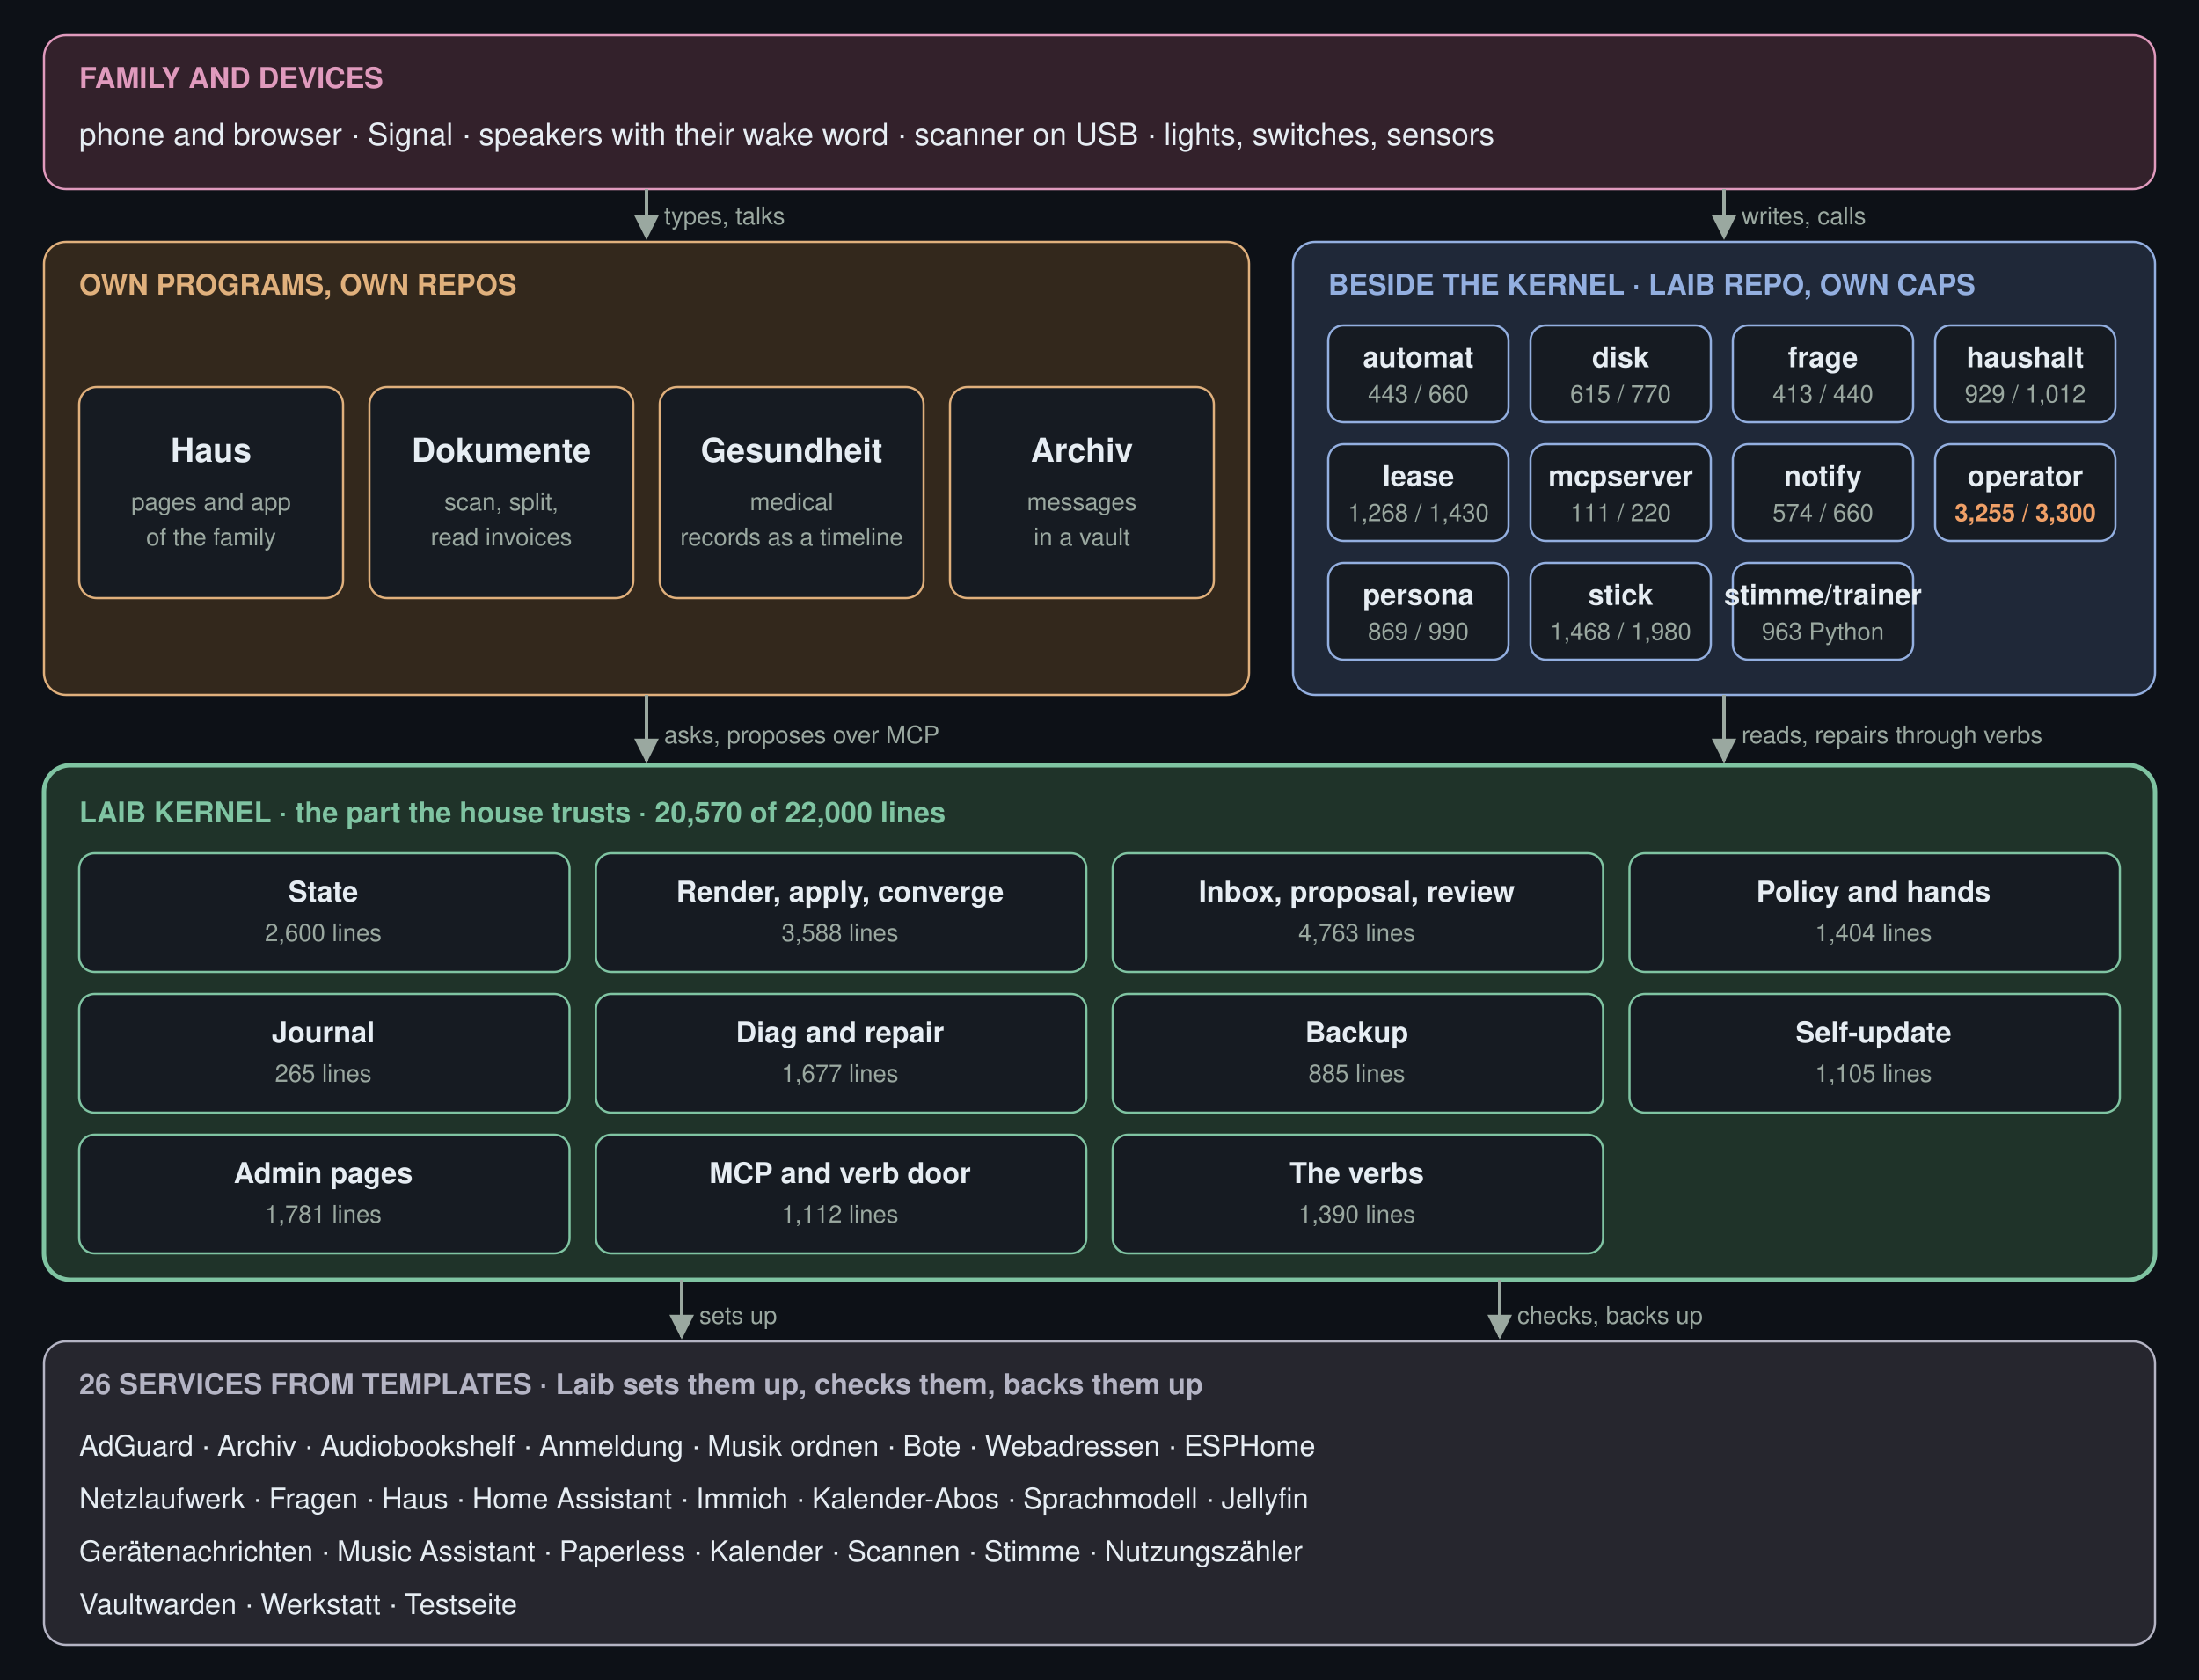
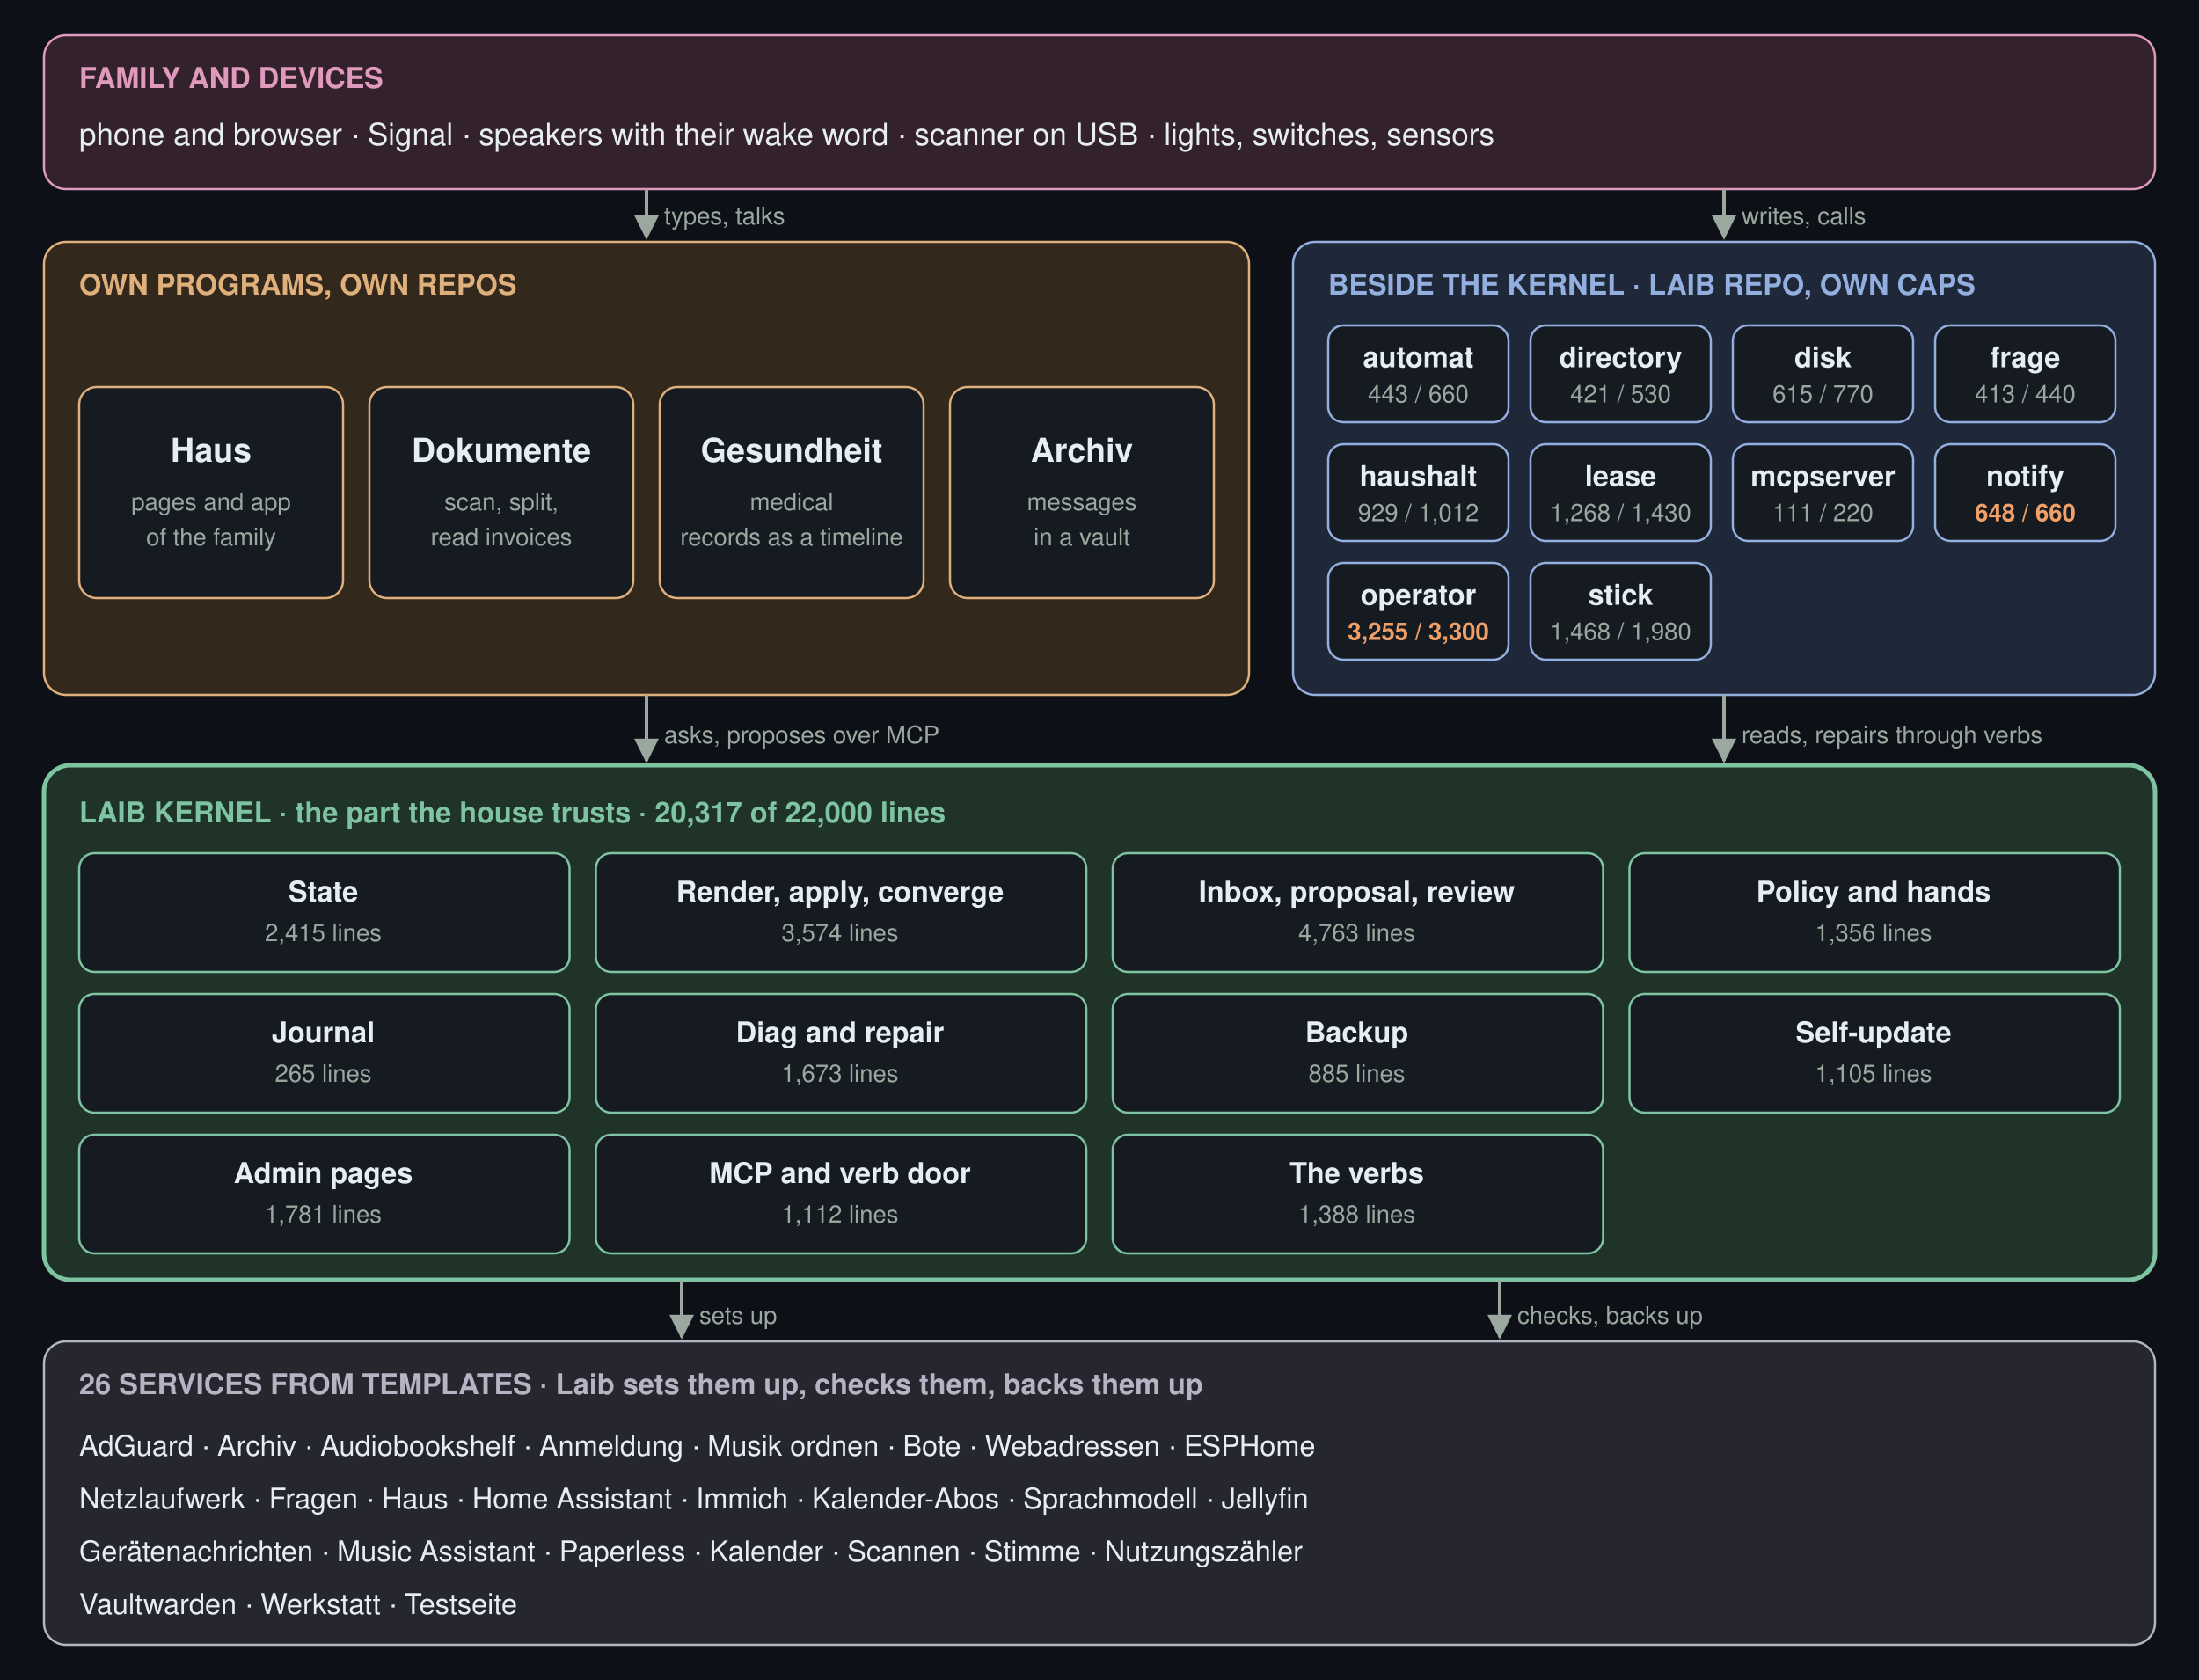
<svg xmlns="http://www.w3.org/2000/svg" viewBox="0 0 1000 764" width="1000" height="764" font-family="-apple-system, 'Segoe UI', Helvetica, Arial, sans-serif" role="img" aria-label="The five layers of a Laib box: family and devices, the own programs, the programs beside the kernel, the Laib kernel, the services from templates">
  <defs>
    <marker id="ar" viewBox="0 0 10 10" refX="9" refY="5" markerWidth="7" markerHeight="7" orient="auto-start-reverse">
      <path d="M0,0 L10,5 L0,10 z" fill="#9aa8a0" />
    </marker>
  </defs>
  <rect x="0" y="0" width="1000" height="764" rx="0" fill="#0d1117" stroke="none" />
  <rect x="20" y="16" width="960" height="70" rx="10" fill="#33212b" stroke="#e09abd" />
  <text x="36" y="40" font-size="13" fill="#e09abd" font-weight="600">FAMILY AND DEVICES</text>
  <text x="36" y="66" font-size="14" fill="#e6edf3">phone and browser  ·  Signal  ·  speakers with their wake word  ·  scanner on USB  ·  lights, switches, sensors</text>
  <rect x="20" y="110" width="548" height="206" rx="10" fill="#33281c" stroke="#e0b07c" />
  <text x="36" y="134" font-size="13" fill="#e0b07c" font-weight="600">OWN PROGRAMS, OWN REPOS</text>
  <rect x="36" y="176" width="120" height="96" rx="8" fill="#161b22" stroke="#e0b07c" />
  <text x="96" y="210" font-size="15" fill="#e6edf3" font-weight="600" text-anchor="middle">Haus</text>
  <text x="96" y="232" font-size="11" fill="#9aa8a0" text-anchor="middle">pages and app</text>
  <text x="96" y="248" font-size="11" fill="#9aa8a0" text-anchor="middle">of the family</text>
  <rect x="168" y="176" width="120" height="96" rx="8" fill="#161b22" stroke="#e0b07c" />
  <text x="228" y="210" font-size="15" fill="#e6edf3" font-weight="600" text-anchor="middle">Dokumente</text>
  <text x="228" y="232" font-size="11" fill="#9aa8a0" text-anchor="middle">scan, split,</text>
  <text x="228" y="248" font-size="11" fill="#9aa8a0" text-anchor="middle">read invoices</text>
  <rect x="300" y="176" width="120" height="96" rx="8" fill="#161b22" stroke="#e0b07c" />
  <text x="360" y="210" font-size="15" fill="#e6edf3" font-weight="600" text-anchor="middle">Gesundheit</text>
  <text x="360" y="232" font-size="11" fill="#9aa8a0" text-anchor="middle">medical</text>
  <text x="360" y="248" font-size="11" fill="#9aa8a0" text-anchor="middle">records as a timeline</text>
  <rect x="432" y="176" width="120" height="96" rx="8" fill="#161b22" stroke="#e0b07c" />
  <text x="492" y="210" font-size="15" fill="#e6edf3" font-weight="600" text-anchor="middle">Archiv</text>
  <text x="492" y="232" font-size="11" fill="#9aa8a0" text-anchor="middle">messages</text>
  <text x="492" y="248" font-size="11" fill="#9aa8a0" text-anchor="middle">in a vault</text>
  <rect x="588" y="110" width="392" height="206" rx="10" fill="#1f2838" stroke="#93afe0" />
  <text x="604" y="134" font-size="13" fill="#93afe0" font-weight="600">BESIDE THE KERNEL  ·  LAIB REPO, OWN CAPS</text>
  <rect x="604" y="148" width="82" height="44" rx="7" fill="#161b22" stroke="#93afe0" />
  <text x="645" y="167" font-size="13" fill="#e6edf3" font-weight="600" text-anchor="middle">automat</text>
  <text x="645" y="183" font-size="11" fill="#9aa8a0" text-anchor="middle">443 / 660</text>
  <rect x="696" y="148" width="82" height="44" rx="7" fill="#161b22" stroke="#93afe0" />
-   <text x="737" y="167" font-size="13" fill="#e6edf3" font-weight="600" text-anchor="middle">disk</text>
-   <text x="737" y="183" font-size="11" fill="#9aa8a0" text-anchor="middle">615 / 770</text>
+   <text x="737" y="167" font-size="13" fill="#e6edf3" font-weight="600" text-anchor="middle">directory</text>
+   <text x="737" y="183" font-size="11" fill="#9aa8a0" text-anchor="middle">421 / 530</text>
  <rect x="788" y="148" width="82" height="44" rx="7" fill="#161b22" stroke="#93afe0" />
-   <text x="829" y="167" font-size="13" fill="#e6edf3" font-weight="600" text-anchor="middle">frage</text>
-   <text x="829" y="183" font-size="11" fill="#9aa8a0" text-anchor="middle">413 / 440</text>
+   <text x="829" y="167" font-size="13" fill="#e6edf3" font-weight="600" text-anchor="middle">disk</text>
+   <text x="829" y="183" font-size="11" fill="#9aa8a0" text-anchor="middle">615 / 770</text>
  <rect x="880" y="148" width="82" height="44" rx="7" fill="#161b22" stroke="#93afe0" />
-   <text x="921" y="167" font-size="13" fill="#e6edf3" font-weight="600" text-anchor="middle">haushalt</text>
-   <text x="921" y="183" font-size="11" fill="#9aa8a0" text-anchor="middle">929 / 1,012</text>
+   <text x="921" y="167" font-size="13" fill="#e6edf3" font-weight="600" text-anchor="middle">frage</text>
+   <text x="921" y="183" font-size="11" fill="#9aa8a0" text-anchor="middle">413 / 440</text>
  <rect x="604" y="202" width="82" height="44" rx="7" fill="#161b22" stroke="#93afe0" />
-   <text x="645" y="221" font-size="13" fill="#e6edf3" font-weight="600" text-anchor="middle">lease</text>
-   <text x="645" y="237" font-size="11" fill="#9aa8a0" text-anchor="middle">1,268 / 1,430</text>
+   <text x="645" y="221" font-size="13" fill="#e6edf3" font-weight="600" text-anchor="middle">haushalt</text>
+   <text x="645" y="237" font-size="11" fill="#9aa8a0" text-anchor="middle">929 / 1,012</text>
  <rect x="696" y="202" width="82" height="44" rx="7" fill="#161b22" stroke="#93afe0" />
-   <text x="737" y="221" font-size="13" fill="#e6edf3" font-weight="600" text-anchor="middle">mcpserver</text>
-   <text x="737" y="237" font-size="11" fill="#9aa8a0" text-anchor="middle">111 / 220</text>
+   <text x="737" y="221" font-size="13" fill="#e6edf3" font-weight="600" text-anchor="middle">lease</text>
+   <text x="737" y="237" font-size="11" fill="#9aa8a0" text-anchor="middle">1,268 / 1,430</text>
  <rect x="788" y="202" width="82" height="44" rx="7" fill="#161b22" stroke="#93afe0" />
-   <text x="829" y="221" font-size="13" fill="#e6edf3" font-weight="600" text-anchor="middle">notify</text>
-   <text x="829" y="237" font-size="11" fill="#9aa8a0" text-anchor="middle">574 / 660</text>
+   <text x="829" y="221" font-size="13" fill="#e6edf3" font-weight="600" text-anchor="middle">mcpserver</text>
+   <text x="829" y="237" font-size="11" fill="#9aa8a0" text-anchor="middle">111 / 220</text>
  <rect x="880" y="202" width="82" height="44" rx="7" fill="#161b22" stroke="#93afe0" />
-   <text x="921" y="221" font-size="13" fill="#e6edf3" font-weight="600" text-anchor="middle">operator</text>
-   <text x="921" y="237" font-size="11" fill="#f0a067" font-weight="600" text-anchor="middle">3,255 / 3,300</text>
+   <text x="921" y="221" font-size="13" fill="#e6edf3" font-weight="600" text-anchor="middle">notify</text>
+   <text x="921" y="237" font-size="11" fill="#f0a067" font-weight="600" text-anchor="middle">648 / 660</text>
  <rect x="604" y="256" width="82" height="44" rx="7" fill="#161b22" stroke="#93afe0" />
-   <text x="645" y="275" font-size="13" fill="#e6edf3" font-weight="600" text-anchor="middle">persona</text>
-   <text x="645" y="291" font-size="11" fill="#9aa8a0" text-anchor="middle">869 / 990</text>
+   <text x="645" y="275" font-size="13" fill="#e6edf3" font-weight="600" text-anchor="middle">operator</text>
+   <text x="645" y="291" font-size="11" fill="#f0a067" font-weight="600" text-anchor="middle">3,255 / 3,300</text>
  <rect x="696" y="256" width="82" height="44" rx="7" fill="#161b22" stroke="#93afe0" />
  <text x="737" y="275" font-size="13" fill="#e6edf3" font-weight="600" text-anchor="middle">stick</text>
  <text x="737" y="291" font-size="11" fill="#9aa8a0" text-anchor="middle">1,468 / 1,980</text>
-   <rect x="788" y="256" width="82" height="44" rx="7" fill="#161b22" stroke="#93afe0" />
-   <text x="829" y="275" font-size="13" fill="#e6edf3" font-weight="600" text-anchor="middle">stimme/trainer</text>
-   <text x="829" y="291" font-size="11" fill="#9aa8a0" text-anchor="middle">963 Python</text>
  <rect x="20" y="348" width="960" height="234" rx="12" fill="#1f3329" stroke="#7fc4a2" stroke-width="2" />
-   <text x="36" y="374" font-size="13" fill="#7fc4a2" font-weight="600">LAIB KERNEL  ·  the part the house trusts  ·  20,570 of 22,000 lines</text>
+   <text x="36" y="374" font-size="13" fill="#7fc4a2" font-weight="600">LAIB KERNEL  ·  the part the house trusts  ·  20,317 of 22,000 lines</text>
  <rect x="36" y="388" width="223" height="54" rx="7" fill="#161b22" stroke="#7fc4a2" />
  <text x="147" y="410" font-size="13" fill="#e6edf3" font-weight="600" text-anchor="middle">State</text>
-   <text x="147" y="428" font-size="11" fill="#9aa8a0" text-anchor="middle">2,600 lines</text>
+   <text x="147" y="428" font-size="11" fill="#9aa8a0" text-anchor="middle">2,415 lines</text>
  <rect x="271" y="388" width="223" height="54" rx="7" fill="#161b22" stroke="#7fc4a2" />
  <text x="382" y="410" font-size="13" fill="#e6edf3" font-weight="600" text-anchor="middle">Render, apply, converge</text>
-   <text x="382" y="428" font-size="11" fill="#9aa8a0" text-anchor="middle">3,588 lines</text>
+   <text x="382" y="428" font-size="11" fill="#9aa8a0" text-anchor="middle">3,574 lines</text>
  <rect x="506" y="388" width="223" height="54" rx="7" fill="#161b22" stroke="#7fc4a2" />
  <text x="617" y="410" font-size="13" fill="#e6edf3" font-weight="600" text-anchor="middle">Inbox, proposal, review</text>
  <text x="617" y="428" font-size="11" fill="#9aa8a0" text-anchor="middle">4,763 lines</text>
  <rect x="741" y="388" width="223" height="54" rx="7" fill="#161b22" stroke="#7fc4a2" />
  <text x="852" y="410" font-size="13" fill="#e6edf3" font-weight="600" text-anchor="middle">Policy and hands</text>
-   <text x="852" y="428" font-size="11" fill="#9aa8a0" text-anchor="middle">1,404 lines</text>
+   <text x="852" y="428" font-size="11" fill="#9aa8a0" text-anchor="middle">1,356 lines</text>
  <rect x="36" y="452" width="223" height="54" rx="7" fill="#161b22" stroke="#7fc4a2" />
  <text x="147" y="474" font-size="13" fill="#e6edf3" font-weight="600" text-anchor="middle">Journal</text>
  <text x="147" y="492" font-size="11" fill="#9aa8a0" text-anchor="middle">265 lines</text>
  <rect x="271" y="452" width="223" height="54" rx="7" fill="#161b22" stroke="#7fc4a2" />
  <text x="382" y="474" font-size="13" fill="#e6edf3" font-weight="600" text-anchor="middle">Diag and repair</text>
-   <text x="382" y="492" font-size="11" fill="#9aa8a0" text-anchor="middle">1,677 lines</text>
+   <text x="382" y="492" font-size="11" fill="#9aa8a0" text-anchor="middle">1,673 lines</text>
  <rect x="506" y="452" width="223" height="54" rx="7" fill="#161b22" stroke="#7fc4a2" />
  <text x="617" y="474" font-size="13" fill="#e6edf3" font-weight="600" text-anchor="middle">Backup</text>
  <text x="617" y="492" font-size="11" fill="#9aa8a0" text-anchor="middle">885 lines</text>
  <rect x="741" y="452" width="223" height="54" rx="7" fill="#161b22" stroke="#7fc4a2" />
  <text x="852" y="474" font-size="13" fill="#e6edf3" font-weight="600" text-anchor="middle">Self-update</text>
  <text x="852" y="492" font-size="11" fill="#9aa8a0" text-anchor="middle">1,105 lines</text>
  <rect x="36" y="516" width="223" height="54" rx="7" fill="#161b22" stroke="#7fc4a2" />
  <text x="147" y="538" font-size="13" fill="#e6edf3" font-weight="600" text-anchor="middle">Admin pages</text>
  <text x="147" y="556" font-size="11" fill="#9aa8a0" text-anchor="middle">1,781 lines</text>
  <rect x="271" y="516" width="223" height="54" rx="7" fill="#161b22" stroke="#7fc4a2" />
  <text x="382" y="538" font-size="13" fill="#e6edf3" font-weight="600" text-anchor="middle">MCP and verb door</text>
  <text x="382" y="556" font-size="11" fill="#9aa8a0" text-anchor="middle">1,112 lines</text>
  <rect x="506" y="516" width="223" height="54" rx="7" fill="#161b22" stroke="#7fc4a2" />
  <text x="617" y="538" font-size="13" fill="#e6edf3" font-weight="600" text-anchor="middle">The verbs</text>
-   <text x="617" y="556" font-size="11" fill="#9aa8a0" text-anchor="middle">1,390 lines</text>
+   <text x="617" y="556" font-size="11" fill="#9aa8a0" text-anchor="middle">1,388 lines</text>
  <rect x="20" y="610" width="960" height="138" rx="10" fill="#26262e" stroke="#b4b4c4" />
  <text x="36" y="634" font-size="13" fill="#b4b4c4" font-weight="600">26 SERVICES FROM TEMPLATES  ·  Laib sets them up, checks them, backs them up</text>
  <text x="36" y="662" font-size="13" fill="#e6edf3">AdGuard · Archiv · Audiobookshelf · Anmeldung · Musik ordnen · Bote · Webadressen · ESPHome</text>
  <text x="36" y="686" font-size="13" fill="#e6edf3">Netzlaufwerk · Fragen · Haus · Home Assistant · Immich · Kalender-Abos · Sprachmodell · Jellyfin</text>
  <text x="36" y="710" font-size="13" fill="#e6edf3">Gerätenachrichten · Music Assistant · Paperless · Kalender · Scannen · Stimme · Nutzungszähler</text>
  <text x="36" y="734" font-size="13" fill="#e6edf3">Vaultwarden · Werkstatt · Testseite</text>
  <path d="M294 86 L294 108" stroke="#9aa8a0" stroke-width="1.6" fill="none" marker-end="url(#ar)" />
  <text x="302" y="102" font-size="11" fill="#9aa8a0">types, talks</text>
  <path d="M784 86 L784 108" stroke="#9aa8a0" stroke-width="1.6" fill="none" marker-end="url(#ar)" />
  <text x="792" y="102" font-size="11" fill="#9aa8a0">writes, calls</text>
  <path d="M294 316 L294 346" stroke="#9aa8a0" stroke-width="1.6" fill="none" marker-end="url(#ar)" />
  <text x="302" y="338" font-size="11" fill="#9aa8a0">asks, proposes over MCP</text>
  <path d="M784 316 L784 346" stroke="#9aa8a0" stroke-width="1.6" fill="none" marker-end="url(#ar)" />
  <text x="792" y="338" font-size="11" fill="#9aa8a0">reads, repairs through verbs</text>
  <path d="M310 582 L310 608" stroke="#9aa8a0" stroke-width="1.6" fill="none" marker-end="url(#ar)" />
  <text x="318" y="602" font-size="11" fill="#9aa8a0">sets up</text>
  <path d="M682 582 L682 608" stroke="#9aa8a0" stroke-width="1.6" fill="none" marker-end="url(#ar)" />
  <text x="690" y="602" font-size="11" fill="#9aa8a0">checks, backs up</text>
</svg>
